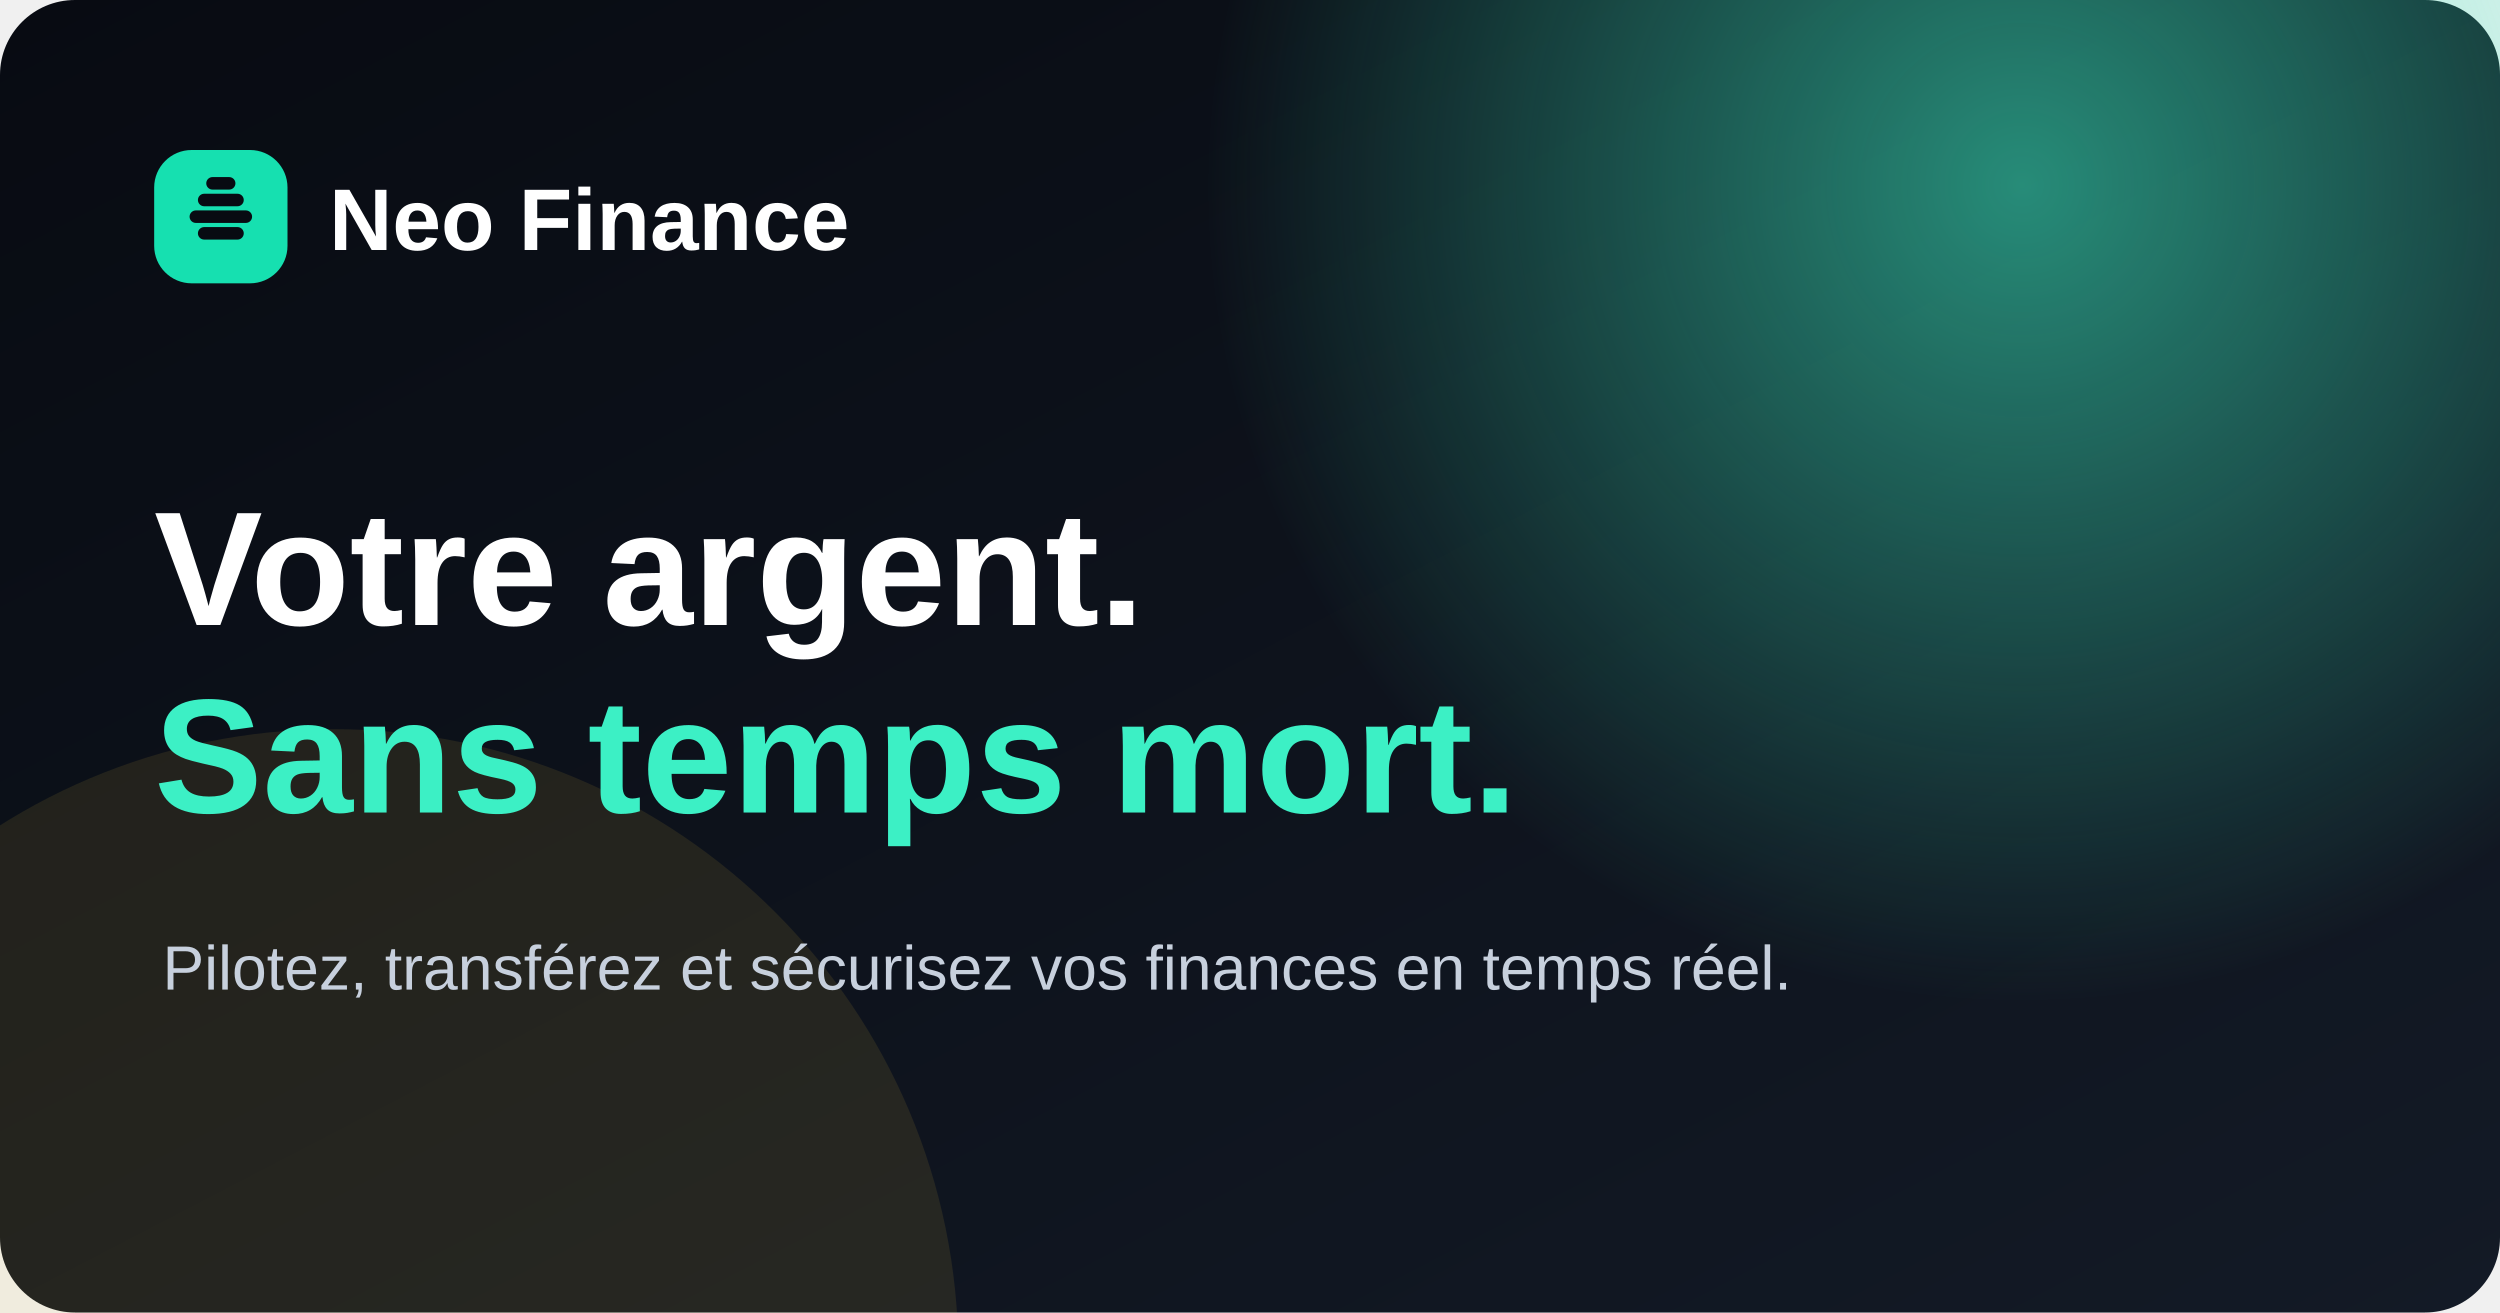
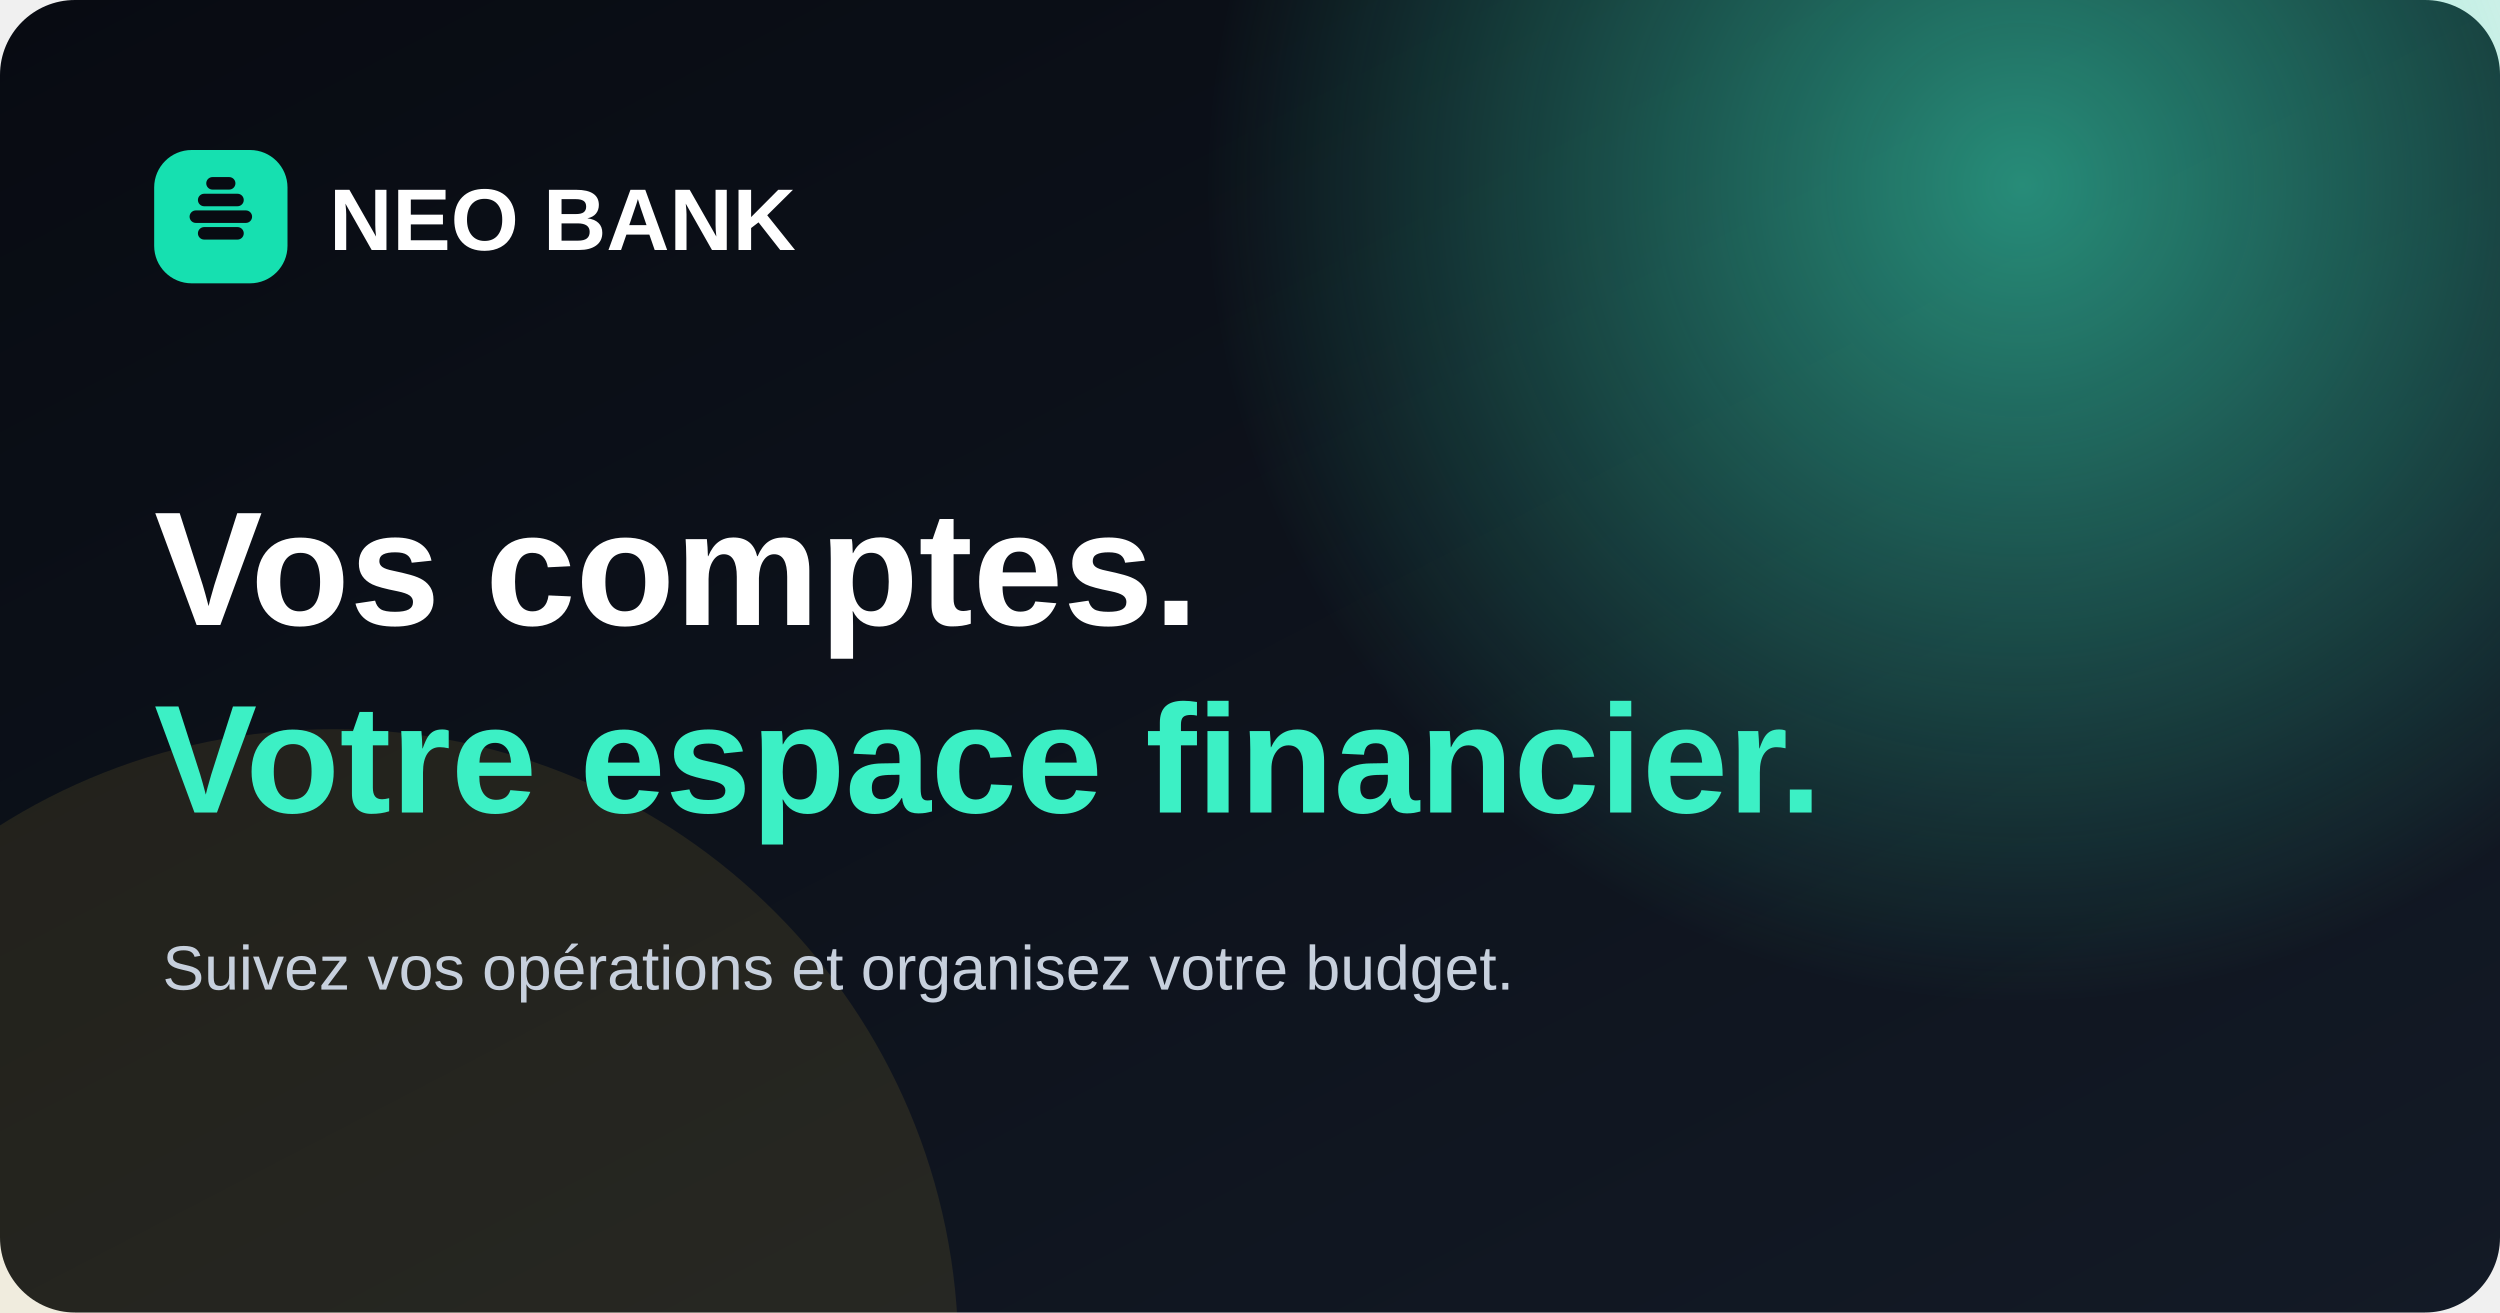
<svg xmlns="http://www.w3.org/2000/svg" width="1200" height="630" viewBox="0 0 1200 630">
  <defs>
    <linearGradient id="bg" x1="0" y1="0" x2="1" y2="1">
      <stop stop-color="#080B12" />
      <stop offset="1" stop-color="#131A26" />
    </linearGradient>
    <radialGradient id="glow">
      <stop stop-color="#3CF0C5" stop-opacity=".55" />
      <stop offset="1" stop-color="#3CF0C5" stop-opacity="0" />
    </radialGradient>
  </defs>
  <rect width="1200" height="630" rx="36" fill="url(#bg)" />
  <circle cx="970" cy="90" r="390" fill="url(#glow)" />
  <circle cx="160" cy="650" r="300" fill="#F7CB3F" opacity=".1" />
  <rect x="74" y="72" width="64" height="64" rx="18" fill="#16E0B0" />
  <path d="M94 104h24M98 96h16M98 112h16M102 88h8" stroke="#080B12" stroke-width="6" stroke-linecap="round" />
-   <text x="158" y="120" fill="white" font-family="Arial, sans-serif" font-size="42" font-weight="700">Neo Finance</text>
-   <text x="74" y="300" fill="white" font-family="Arial, sans-serif" font-size="78" font-weight="700">Votre argent.</text>
-   <text x="74" y="390" fill="#3CF0C5" font-family="Arial, sans-serif" font-size="78" font-weight="700">Sans temps mort.</text>
-   <text x="78" y="475" fill="#C7D0DD" font-family="Arial, sans-serif" font-size="30">Pilotez, transférez et sécurisez vos finances en temps réel.</text>
+   <text x="158" y="120" fill="white" font-family="Arial, sans-serif" font-size="42" font-weight="700">NEO BANK</text>
+   <text x="74" y="300" fill="white" font-family="Arial, sans-serif" font-size="78" font-weight="700">Vos comptes.</text>
+   <text x="74" y="390" fill="#3CF0C5" font-family="Arial, sans-serif" font-size="74" font-weight="700">Votre espace financier.</text>
+   <text x="78" y="475" fill="#C7D0DD" font-family="Arial, sans-serif" font-size="30">Suivez vos opérations et organisez votre budget.</text>
</svg>
